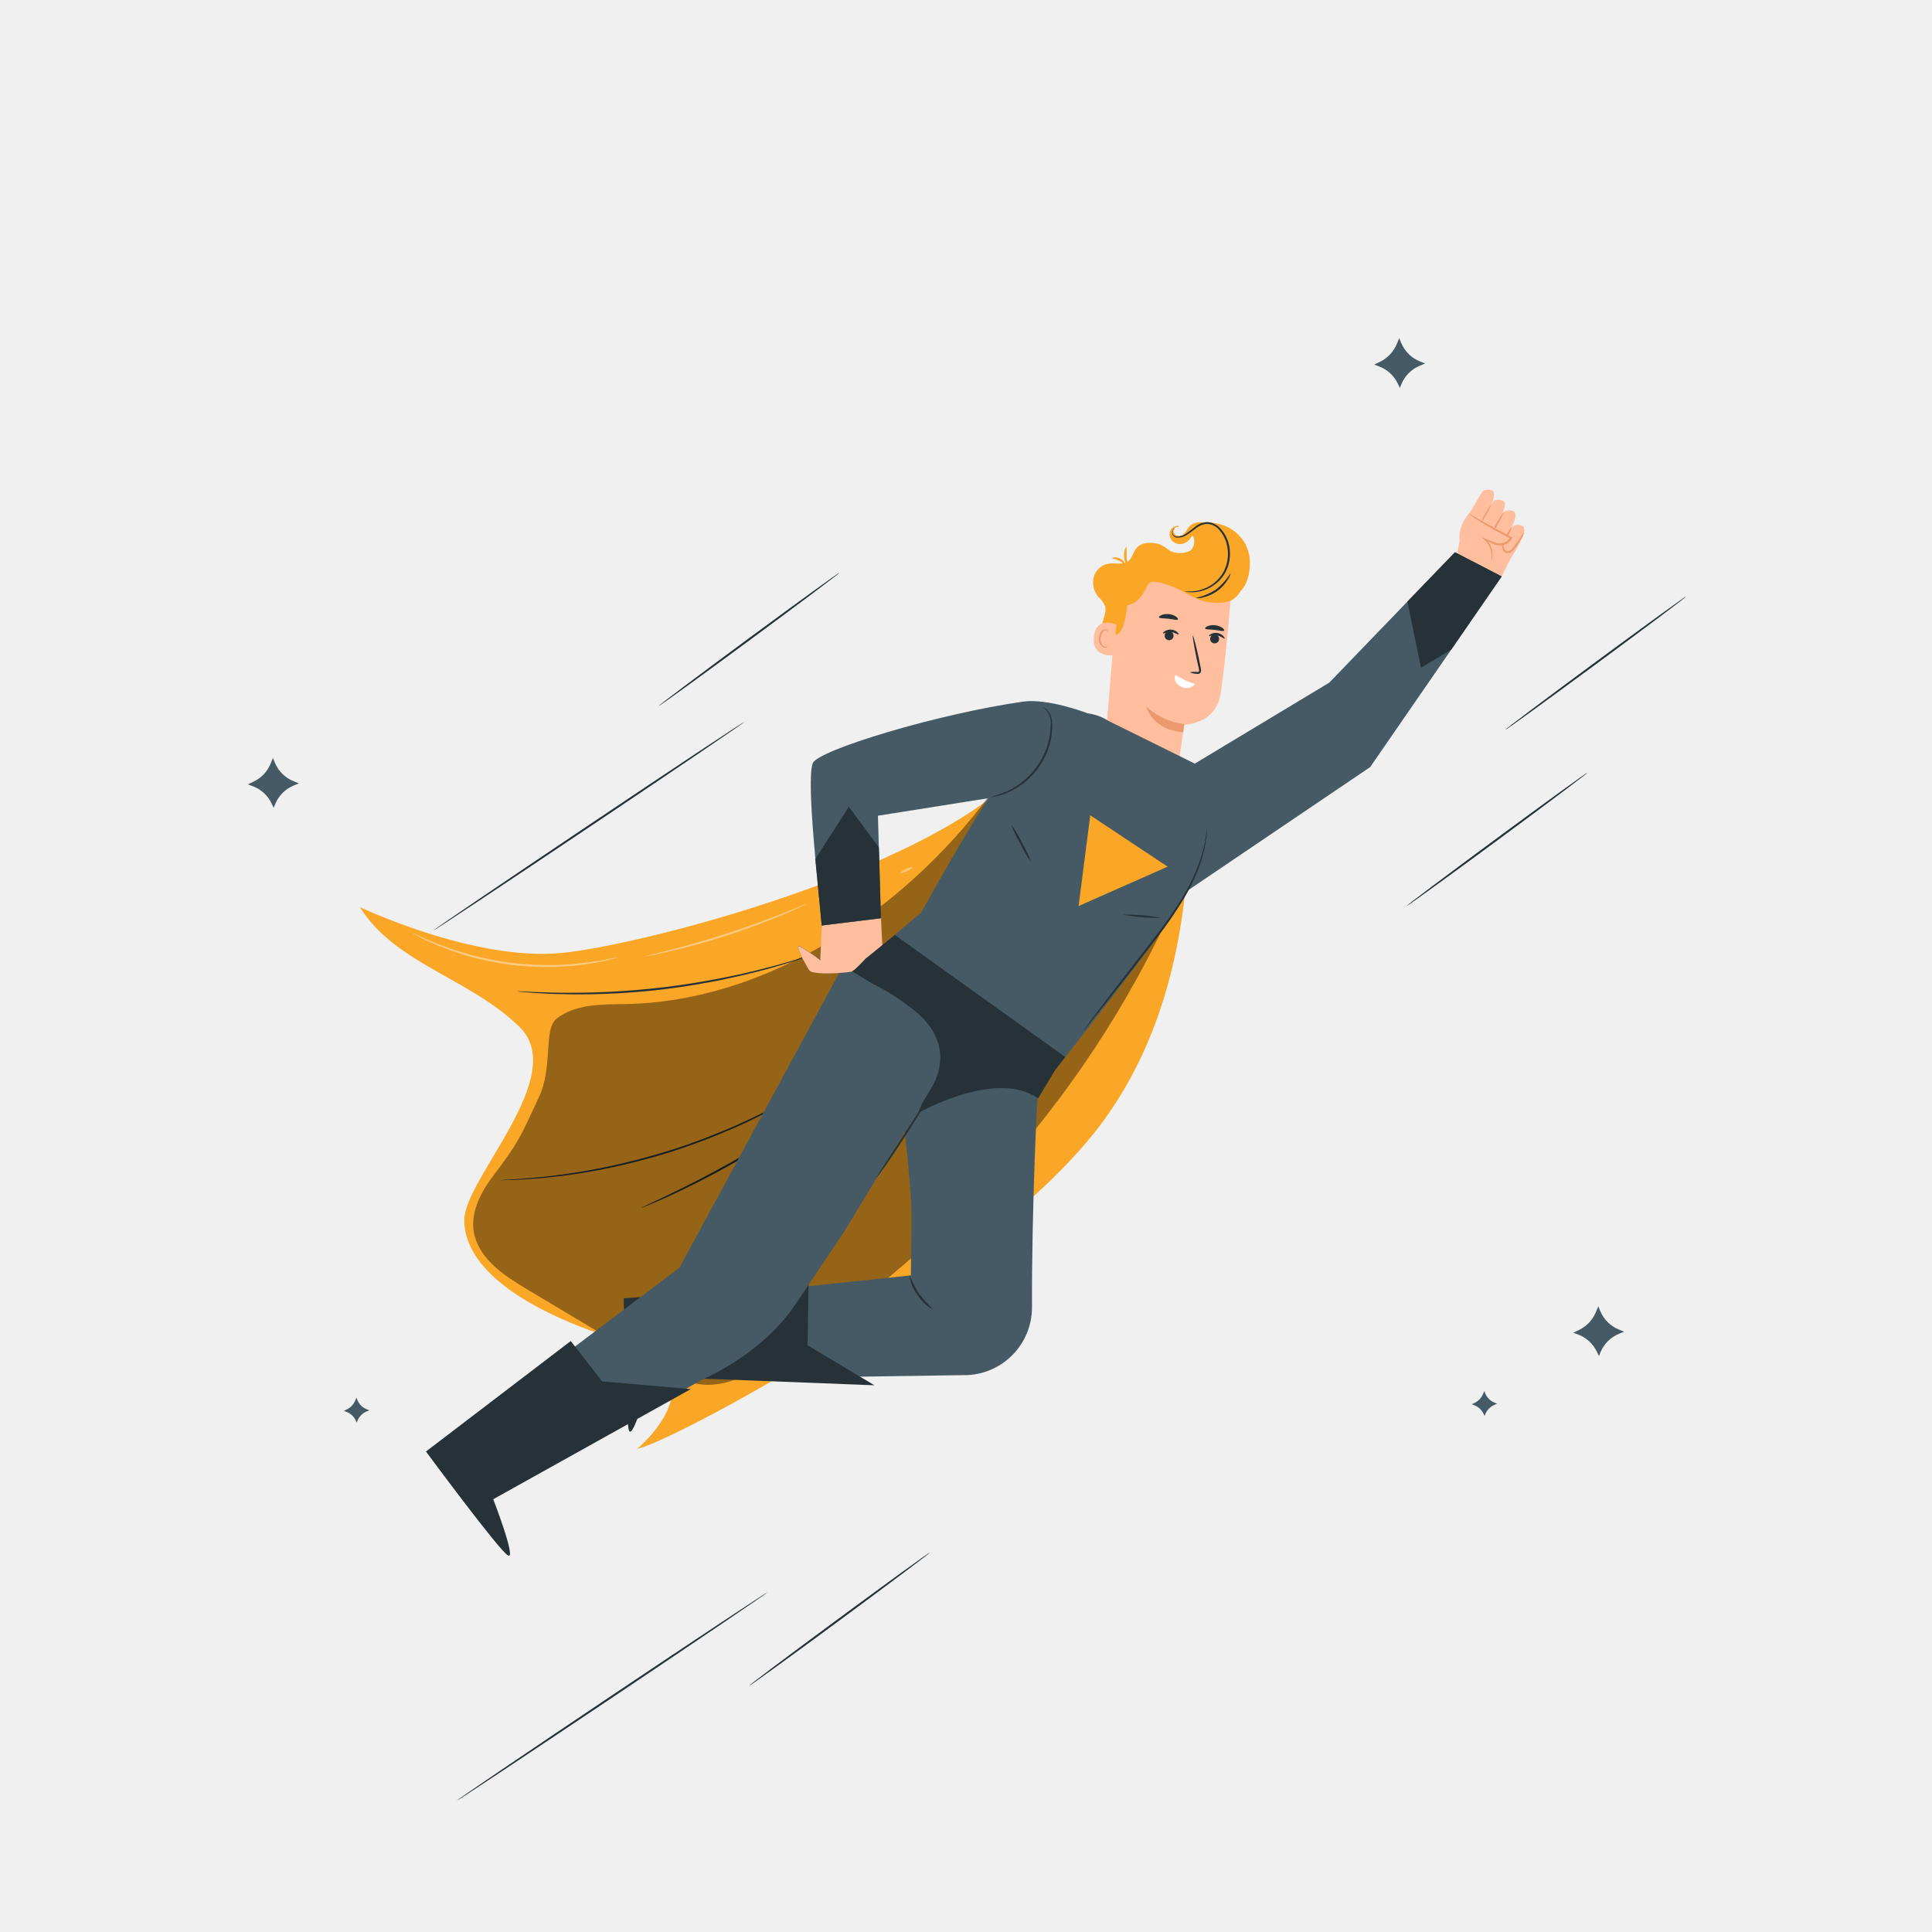
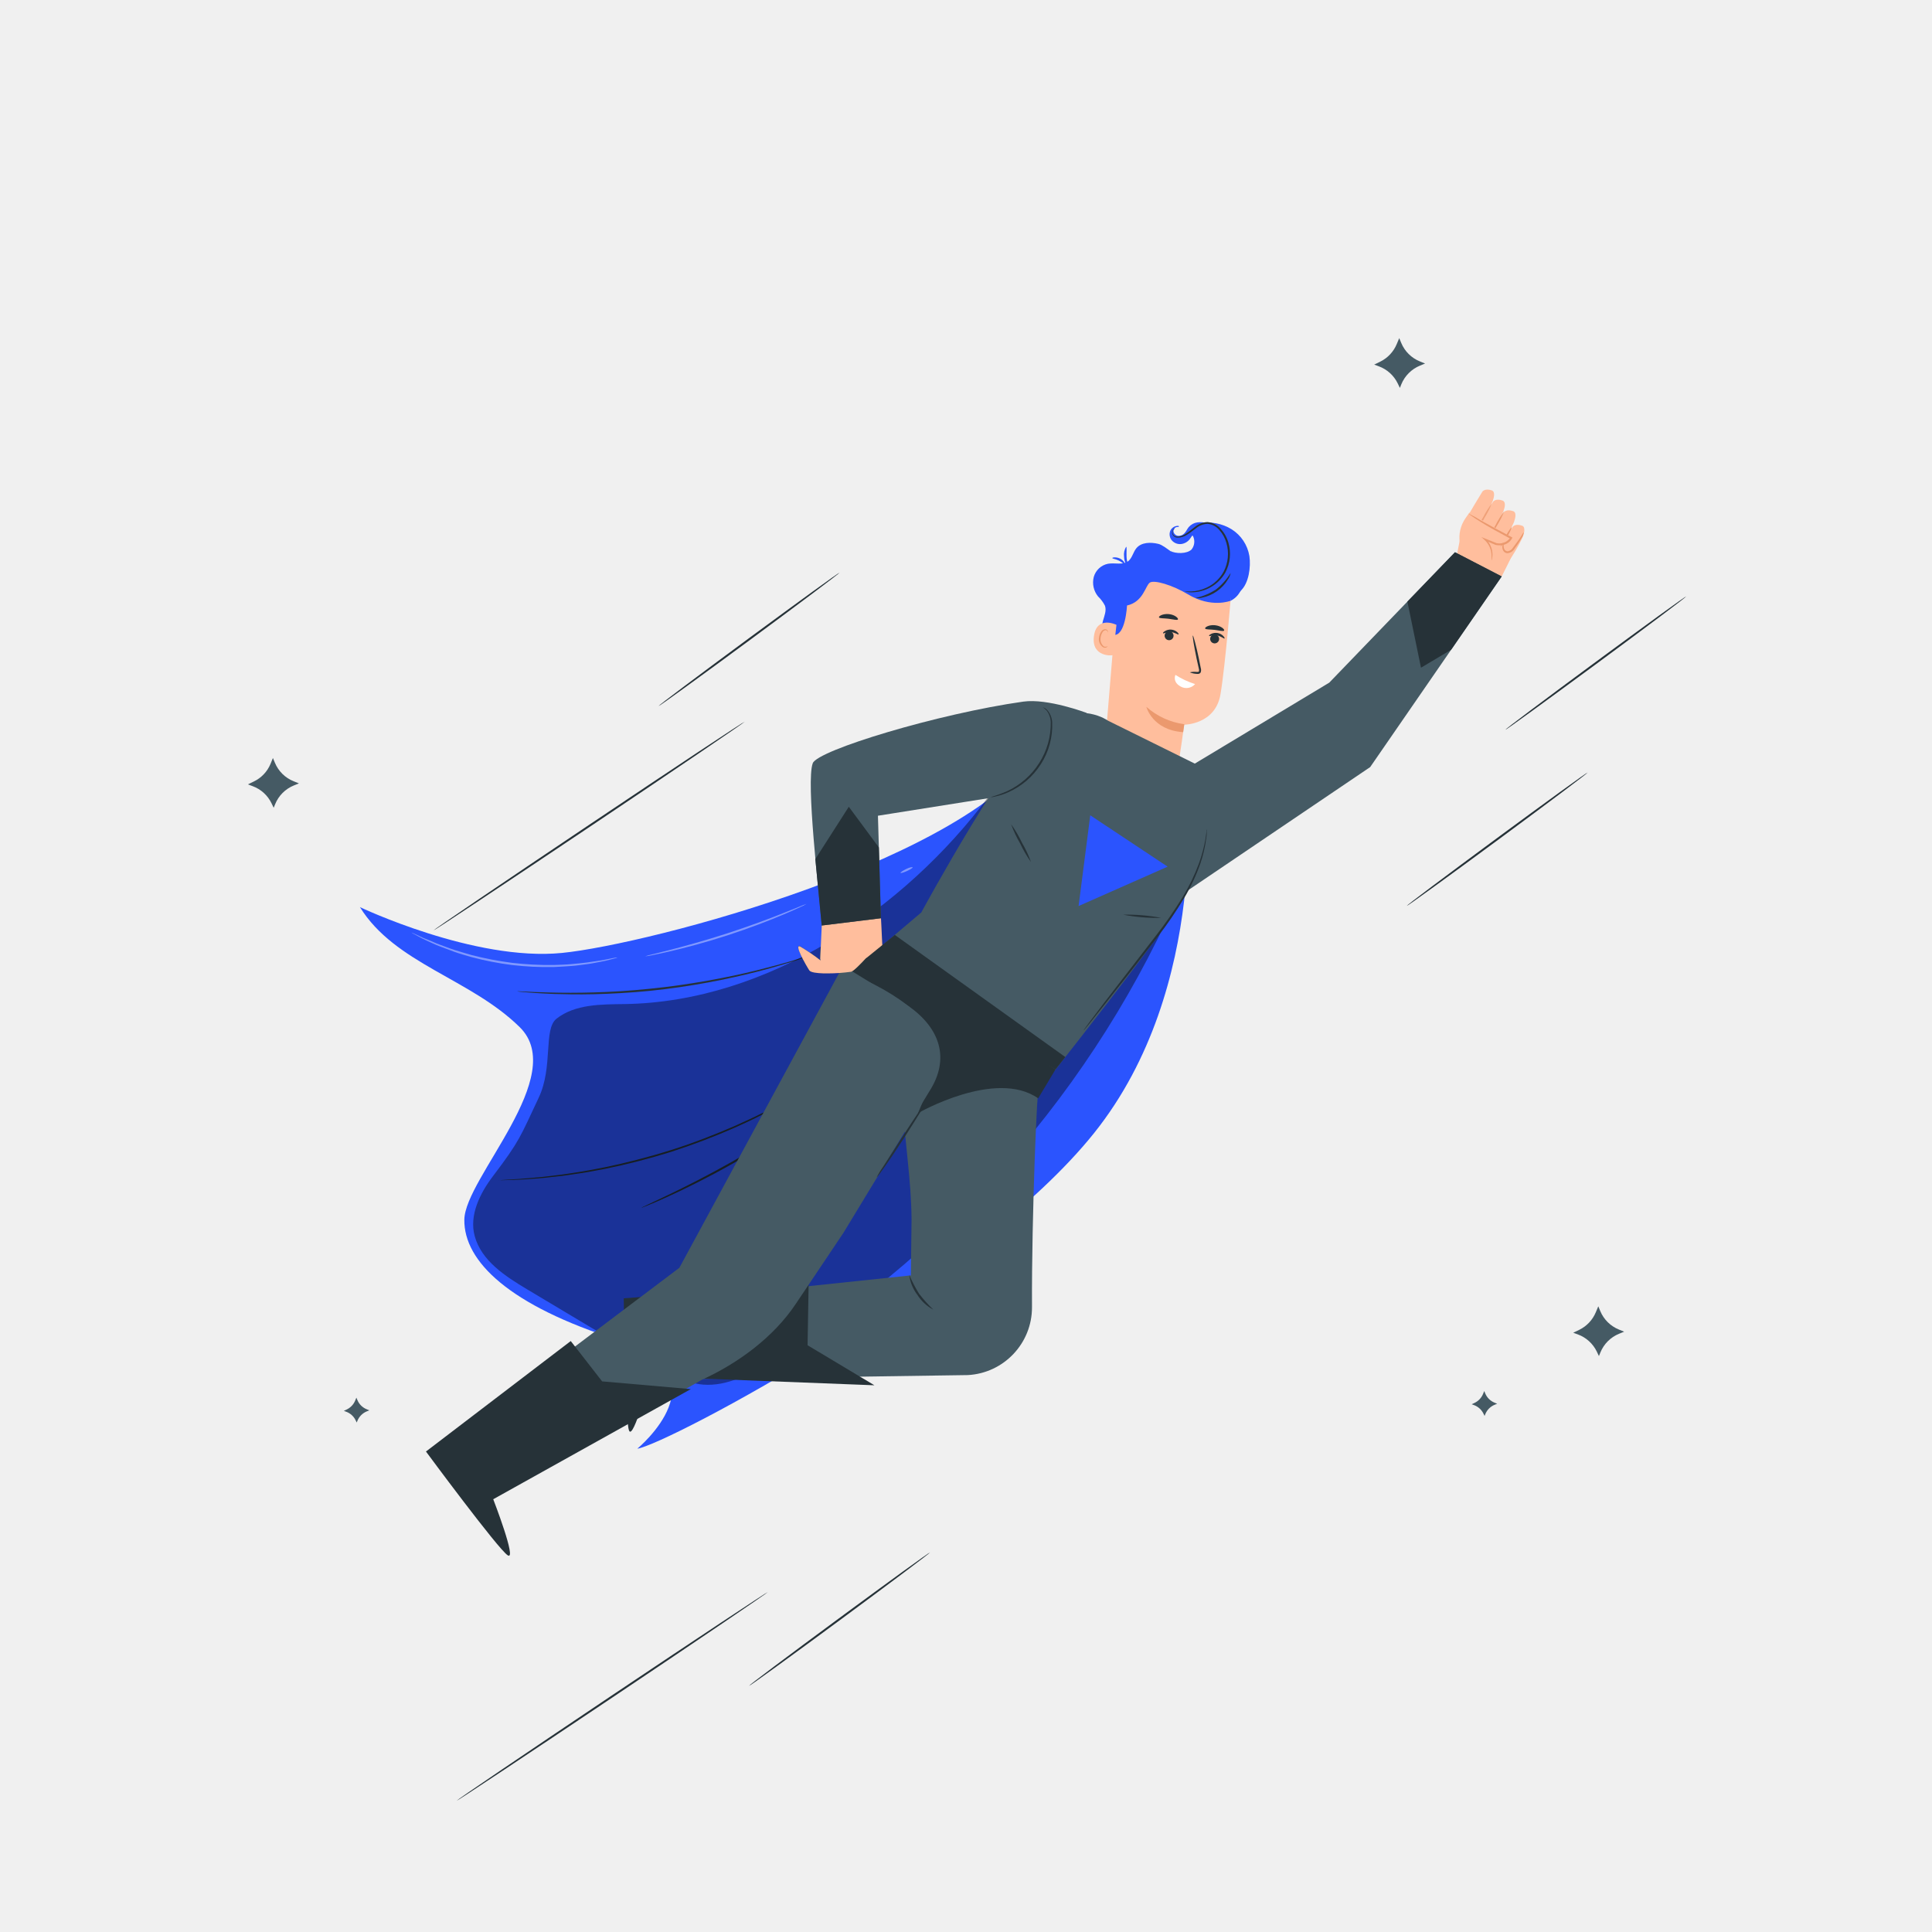
<svg xmlns="http://www.w3.org/2000/svg" viewBox="0 0 500 500">
-   <g id="freepik--Stars--inject-390">
+   <g id="freepik--Stars--inject-68">
    <path d="M362.12,87.51l.52,1.24a8.76,8.76,0,0,0,4.82,4.78l1.35.55-1.29.53a8.85,8.85,0,0,0-4.87,4.87l-.36.91-.55-1.14a8.82,8.82,0,0,0-4.93-4.46l-1.17-.43,1.54-.75a8.86,8.86,0,0,0,4.29-4.55Z" style="fill:#455a64" />
    <path d="M384.12,360l.26.62a4.38,4.38,0,0,0,2.41,2.39l.68.28-.65.26a4.41,4.41,0,0,0-2.43,2.44l-.18.45-.28-.57a4.42,4.42,0,0,0-2.46-2.23l-.59-.22.77-.37a4.45,4.45,0,0,0,2.15-2.27Z" style="fill:#455a64" />
    <path d="M92.23,361.71l.26.62a4.4,4.4,0,0,0,2.42,2.39l.67.28-.65.26a4.44,4.44,0,0,0-2.43,2.44l-.18.45-.28-.57a4.35,4.35,0,0,0-2.46-2.23l-.59-.22.77-.37a4.41,4.41,0,0,0,2.15-2.27Z" style="fill:#455a64" />
    <path d="M70.63,196.17l.52,1.24A8.76,8.76,0,0,0,76,202.19l1.36.55-1.3.53a8.8,8.8,0,0,0-4.86,4.87l-.37.91-.55-1.14a8.77,8.77,0,0,0-4.92-4.46L64.15,203l1.54-.75A8.78,8.78,0,0,0,70,197.72Z" style="fill:#455a64" />
    <path d="M413.64,338.07l.51,1.24a8.84,8.84,0,0,0,4.83,4.78l1.35.55-1.3.53a8.8,8.8,0,0,0-4.86,4.87l-.37.91-.54-1.14a8.83,8.83,0,0,0-4.93-4.47l-1.18-.43,1.54-.74a8.84,8.84,0,0,0,4.3-4.55Z" style="fill:#455a64" />
  </g>
-   <g id="freepik--speed-lines--inject-390">
+   <g id="freepik--speed-lines--inject-68">
    <path d="M192.76,186.75c.08.12-17.9,12.32-40.15,27.24s-40.35,26.93-40.43,26.81,17.89-12.31,40.14-27.24S192.68,186.63,192.76,186.75Z" style="fill:#263238" />
    <path d="M198.74,412c.08.12-17.9,12.32-40.15,27.24s-40.36,26.93-40.44,26.81,17.9-12.31,40.15-27.24S198.66,411.92,198.74,412Z" style="fill:#263238" />
    <path d="M217.28,148.2c.08.11-10.34,7.94-23.27,17.48s-23.49,17.17-23.58,17.06,10.33-7.94,23.27-17.48S217.19,148.08,217.28,148.2Z" style="fill:#263238" />
    <path d="M240.7,401.76c.08.11-10.34,7.94-23.27,17.48s-23.49,17.18-23.58,17.06,10.33-7.94,23.27-17.48S240.61,401.64,240.7,401.76Z" style="fill:#263238" />
    <path d="M410.89,199.92c.09.12-10.33,7.94-23.26,17.48s-23.5,17.18-23.58,17.06,10.33-7.94,23.27-17.48S410.81,199.8,410.89,199.92Z" style="fill:#263238" />
    <path d="M436.41,154.33c.09.12-10.33,7.95-23.27,17.48S389.65,189,389.57,188.88s10.33-7.94,23.27-17.48S436.33,154.22,436.41,154.33Z" style="fill:#263238" />
  </g>
-   <g id="freepik--Character--inject-390">
-     <path d="M306.93,201.73s6.61,53.48-23.77,91.49-110.5,80.58-118.22,81.7c0,0,23.24-19.18-4.91-28.1s-40-20.34-39.86-31.17,27.16-37.22,14.33-49.83-32.27-16.39-41.35-31.06c0,0,29.6,14.11,52.28,11.86s106.41-24.3,123.62-53.33" style="fill:#FAA627" />
+   <g id="freepik--Character--inject-68">
+     <path d="M306.93,201.73s6.61,53.48-23.77,91.49-110.5,80.58-118.22,81.7c0,0,23.24-19.18-4.91-28.1s-40-20.34-39.86-31.17,27.16-37.22,14.33-49.83-32.27-16.39-41.35-31.06c0,0,29.6,14.11,52.28,11.86s106.41-24.3,123.62-53.33" style="fill:#2B54FE" />
    <path d="M166,312.57s.15-.11.47-.26l1.38-.66,5.1-2.41c4.29-2.06,10.16-5,16.48-8.58s11.88-7.08,15.86-9.69l4.69-3.13,1.28-.84a2,2,0,0,1,.47-.27s-.13.14-.41.36l-1.22.92c-1.07.8-2.64,1.92-4.61,3.26-3.93,2.7-9.47,6.26-15.81,9.84s-12.24,6.49-16.58,8.46c-2.16,1-3.93,1.76-5.17,2.26l-1.42.57A1.79,1.79,0,0,1,166,312.57Z" style="fill:#263238" />
    <path d="M129,305.45l.23,0,.69-.06,2.64-.17c1.15-.05,2.55-.14,4.18-.3s3.48-.27,5.51-.55l3.2-.39c1.11-.14,2.26-.35,3.45-.52,2.4-.34,4.92-.85,7.59-1.36,5.31-1.11,11.1-2.56,17.08-4.44s11.53-4.08,16.51-6.23c2.47-1.13,4.84-2.17,7-3.27,1.08-.55,2.14-1,3.12-1.57L203,285c1.82-.94,3.41-1.92,4.82-2.73s2.62-1.54,3.59-2.16l2.25-1.39.59-.35c.14-.07.21-.11.22-.1l-.19.15-.56.39-2.2,1.47c-1,.64-2.14,1.41-3.55,2.24s-3,1.83-4.79,2.8l-2.83,1.57c-1,.54-2,1-3.12,1.59-2.14,1.13-4.5,2.19-7,3.33a175.58,175.58,0,0,1-16.55,6.29,173.89,173.89,0,0,1-17.15,4.41c-2.67.5-5.21,1-7.61,1.31-1.2.17-2.35.37-3.47.5l-3.21.35c-2,.26-3.9.35-5.53.48s-3,.19-4.19.22l-2.65.07h-.68A.64.64,0,0,1,129,305.45Z" style="fill:#263238" />
    <path d="M133.81,256.56a4.15,4.15,0,0,1,.77,0l2.23.1c1,.05,2.14.11,3.51.14s2.94.11,4.66.11c3.45.05,7.57,0,12.12-.2s9.57-.61,14.8-1.23,10.18-1.46,14.66-2.32,8.48-1.81,11.82-2.69c1.68-.4,3.18-.85,4.5-1.21s2.46-.69,3.38-1l2.14-.62a3.47,3.47,0,0,1,.76-.18,6.93,6.93,0,0,1-.73.28l-2.11.71c-.91.31-2,.68-3.36,1.06s-2.81.86-4.48,1.29c-3.34.92-7.35,1.88-11.83,2.8S177.2,255.35,172,256s-10.26,1-14.83,1.19-8.7.19-12.15.08c-1.73,0-3.3-.12-4.67-.18s-2.55-.15-3.51-.23l-2.22-.19A5.85,5.85,0,0,1,133.81,256.56Z" style="fill:#263238" />
    <g style="opacity:0.4">
      <path d="M256,205.94c-22,29.62-57.42,53.34-94.29,53.91-6.15.09-12.87,0-17.69,3.79-3.45,2.75-.8,12.43-4.61,20.46-4.79,10.12-4.79,11-11.79,20.23-3.4,4.46-6.24,10.16-4.77,15.56,1.74,6.4,7.9,10.4,13.59,13.8l32.16,19.22c4.17,2.49,8.54,5,13.39,5.43,6.17.47,12-2.66,17.29-5.87a268.21,268.21,0,0,0,109-128.83" />
    </g>
    <path d="M376.94,144.22s1.63-9.11,2.4-9.93l15.14,3.24-5.84,11.65Z" style="fill:#ffbe9d" />
    <path d="M394.23,138.5s0,.13-.08.29c-.53,1.35-3.53,6.9-4.34,6.78s-2.58-1.56-2.33-2.37,4-6.86,4-6.86.66-.92,2.45-.29C395,136.44,394.23,138.5,394.23,138.5Z" style="fill:#ffbe9d" />
    <path d="M391.93,134.74a.81.81,0,0,1-.08.29c-.53,1.35-3.53,6.9-4.34,6.78s-2.59-1.56-2.33-2.37,4-6.86,4-6.86.65-.92,2.44-.29C392.71,132.68,391.93,134.74,391.93,134.74Z" style="fill:#ffbe9d" />
    <path d="M389.17,132s0,.12-.08.29c-.53,1.35-3.53,6.89-4.34,6.78s-2.58-1.57-2.33-2.38,4-6.86,4-6.86.65-.92,2.44-.29C390,130,389.17,132,389.17,132Z" style="fill:#ffbe9d" />
    <path d="M386.4,129.38s0,.13-.08.29c-.53,1.35-3.53,6.9-4.34,6.78s-2.58-1.57-2.33-2.37,4-6.86,4-6.86.65-.92,2.44-.3C387.19,127.31,386.4,129.38,386.4,129.38Z" style="fill:#ffbe9d" />
    <path d="M388.31,141.55A12.16,12.16,0,0,0,390,139a11.78,11.78,0,0,0,1.32-2.74,12.28,12.28,0,0,0-1.68,2.59A11.83,11.83,0,0,0,388.31,141.55Z" style="fill:#eb996e" />
    <path d="M385,139.85a23.17,23.17,0,0,0,2.33-3.7,23.46,23.46,0,0,0,2-3.9A24,24,0,0,0,387,136,25.5,25.5,0,0,0,385,139.85Z" style="fill:#eb996e" />
    <g style="opacity:0.78">
      <path d="M381.8,137.83a25.12,25.12,0,0,0,2.33-3.71,25.5,25.5,0,0,0,2-3.9,23.58,23.58,0,0,0-2.33,3.71A22.63,22.63,0,0,0,381.8,137.83Z" style="fill:#eb996e" />
    </g>
    <path d="M378.62,145.68l-.82-5.15a8.81,8.81,0,0,1,1.47-6.42l1-1.43L391,139s-3,3.42-5.64,1.11l1.74,4.51Z" style="fill:#ffbe9d" />
    <path d="M386,145a15.53,15.53,0,0,0,0-1.58,5.62,5.62,0,0,0-1.75-3.63l-.86-.8,1.09.44,2.8,1.12h-.05a3.4,3.4,0,0,0,3.45-1.17,1.87,1.87,0,0,0,.15-.26l.12.33c-3.1-1.66-5.88-3.19-7.82-4.42-1-.61-1.74-1.12-2.27-1.49a3.79,3.79,0,0,1-.77-.62,35.36,35.36,0,0,1,3.22,1.8c2,1.14,4.78,2.62,7.89,4.28l.21.11-.1.22a2.77,2.77,0,0,1-.2.34,3.36,3.36,0,0,1-1.86,1.3,4.84,4.84,0,0,1-2.1.07h-.05l-2.79-1.18.23-.36a5.65,5.65,0,0,1,1.71,3.93,4.56,4.56,0,0,1-.12,1.2C386.11,144.82,386.05,145,386,145Z" style="fill:#eb996e" />
    <path d="M389.16,140.58c.1,0-.17.57.08,1.37a1,1,0,0,0,.94.73,1.92,1.92,0,0,0,1.36-.92c.79-1.1,1.57-2.07,2-2.8s.75-1.23.82-1.2a3.07,3.07,0,0,1-.5,1.38,27.51,27.51,0,0,1-1.94,2.93,2.3,2.3,0,0,1-1.77,1.09,1.27,1.27,0,0,1-.91-.38,1.5,1.5,0,0,1-.39-.73,2,2,0,0,1,.06-1.12C389.05,140.68,389.13,140.57,389.16,140.58Z" style="fill:#eb996e" />
-     <path d="M288.93,162.43a1.8,1.8,0,0,1-2.73,1.87c-1.12-.71-1.11-2.36-.75-3.64s.95-2.63.52-3.89a9,9,0,0,0-1.81-2.43,5.74,5.74,0,0,1-1.1-5,4.8,4.8,0,0,1,3.68-3.44c1.78-.32,3.86.43,5.28-.7,1-.82,1.23-2.3,2.07-3.32,1.29-1.57,3.69-1.6,5.67-1.13s4.72,3.79,6.74,3.49c1.68-.24,2.39-3.72,4-4.27a8.91,8.91,0,0,1,10.34,13.33,5.64,5.64,0,0,1-3,2.45" style="fill:#FAA627" />
+     <path d="M288.93,162.43a1.8,1.8,0,0,1-2.73,1.87c-1.12-.71-1.11-2.36-.75-3.64s.95-2.63.52-3.89a9,9,0,0,0-1.81-2.43,5.74,5.74,0,0,1-1.1-5,4.8,4.8,0,0,1,3.68-3.44c1.78-.32,3.86.43,5.28-.7,1-.82,1.23-2.3,2.07-3.32,1.29-1.57,3.69-1.6,5.67-1.13s4.72,3.79,6.74,3.49c1.68-.24,2.39-3.72,4-4.27a8.91,8.91,0,0,1,10.34,13.33,5.64,5.64,0,0,1-3,2.45" style="fill:#2B54FE" />
    <path d="M285.64,196.91l19.2,1.42c.46-2.2,1.63-10.78,1.63-10.78s8.07,0,9.39-7.88,2.76-26.2,2.76-26.2h0a27.76,27.76,0,0,0-28.08-.8l-1.31.72Z" style="fill:#ffbe9d" />
    <path d="M313.45,166.08a1.16,1.16,0,1,1,1.63.17A1.16,1.16,0,0,1,313.45,166.08Z" style="fill:#263238" />
    <path d="M316.9,165.24c-.15.12-.83-.59-1.92-.77s-2,.27-2.06.11.12-.3.5-.51a2.73,2.73,0,0,1,3.17.53C316.89,164.93,317,165.19,316.9,165.24Z" style="fill:#263238" />
    <path d="M303.31,163.64a1.16,1.16,0,1,1-1.63.13A1.15,1.15,0,0,1,303.31,163.64Z" style="fill:#263238" />
    <path d="M305,164.19c-.14.13-.88-.52-2-.59s-1.93.45-2,.3.08-.31.45-.55a2.65,2.65,0,0,1,1.64-.41,2.68,2.68,0,0,1,1.56.64C305,163.87,305.08,164.13,305,164.19Z" style="fill:#263238" />
    <path d="M307.92,174a5.12,5.12,0,0,1,1.81-.1c.29,0,.52,0,.57-.17a1.66,1.66,0,0,0-.08-.84l-.52-2.34c-.7-3.33-1.13-6.06-1-6.09s.87,2.63,1.57,6c.17.81.32,1.58.47,2.35a1.83,1.83,0,0,1,0,1.2.75.75,0,0,1-.56.38,1.63,1.63,0,0,1-.5,0A5.11,5.11,0,0,1,307.92,174Z" style="fill:#263238" />
    <path d="M304.2,174.66a20.92,20.92,0,0,0,5.09,2.38,3,3,0,0,1-3.73.64C303.33,176.45,304.2,174.66,304.2,174.66Z" style="fill:#fff" />
    <path d="M306.5,187.43a18.5,18.5,0,0,1-9.83-4.51s1.55,6.05,9.53,6.56Z" style="fill:#eb996e" />
-     <path d="M318.47,155.48s-5,2-11.07-1.69c-4-2.39-8.71-3.79-9.84-3s-1.69,5-5.89,5.91c0,0-.37,8.15-3.58,7.6s-.19-13-.19-13l8.24-3.24,8.78-.94,8.06,1.8,6.17,2.23Z" style="fill:#FAA627" />
+     <path d="M318.47,155.48s-5,2-11.07-1.69c-4-2.39-8.71-3.79-9.84-3s-1.69,5-5.89,5.91c0,0-.37,8.15-3.58,7.6s-.19-13-.19-13l8.24-3.24,8.78-.94,8.06,1.8,6.17,2.23Z" style="fill:#2B54FE" />
    <path d="M288.94,161.71c-.13-.08-5.17-2.44-5.84,3s4.92,5,4.95,4.81S288.94,161.71,288.94,161.71Z" style="fill:#ffbe9d" />
    <path d="M286.64,167.24s-.1.06-.27.11a1,1,0,0,1-.71-.07,2.38,2.38,0,0,1-.82-2.23,3.27,3.27,0,0,1,.43-1.32,1.11,1.11,0,0,1,.8-.64.48.48,0,0,1,.52.33c.06.16,0,.27,0,.28s.13-.08.11-.31a.62.62,0,0,0-.17-.36.72.72,0,0,0-.51-.2,1.32,1.32,0,0,0-1.09.72,3.26,3.26,0,0,0-.51,1.47,2.47,2.47,0,0,0,1.09,2.5,1,1,0,0,0,.88,0C286.62,167.37,286.66,167.26,286.64,167.24Z" style="fill:#eb996e" />
-     <path d="M287.87,144.43c0,.17.82.22,1.68.65s1.4,1,1.54.94-.24-1-1.27-1.48S287.83,144.27,287.87,144.43Z" style="fill:#FAA627" />
-     <path d="M291.46,141.5a3.76,3.76,0,0,0-.55,2.54c0,1.51.83,2.52,1,2.42s-.32-1.1-.36-2.45S291.64,141.54,291.46,141.5Z" style="fill:#FAA627" />
+     <path d="M287.87,144.43c0,.17.82.22,1.68.65s1.4,1,1.54.94-.24-1-1.27-1.48S287.83,144.27,287.87,144.43Z" style="fill:#2B54FE" />
+     <path d="M291.46,141.5a3.76,3.76,0,0,0-.55,2.54c0,1.51.83,2.52,1,2.42s-.32-1.1-.36-2.45S291.64,141.54,291.46,141.5Z" style="fill:#2B54FE" />
    <path d="M311.89,162.65c.12.32,1.19.21,2.44.36s2.28.47,2.47.18-.76-1.21-2.34-1.38S311.75,162.36,311.89,162.65Z" style="fill:#263238" />
    <path d="M299.94,159.77c.12.32,1.2.2,2.45.36s2.28.46,2.46.18-.76-1.22-2.33-1.38S299.81,159.47,299.94,159.77Z" style="fill:#263238" />
    <path d="M265.82,277.68,239.59,261h0c-10.45,17.11-3.84,33.6-3.68,54.63l-.18,14.44-70.2,7.39.84,19.63,84.09-1.22a17.55,17.55,0,0,0,16.62-17.62c-.12-23.78,1.38-58.33,1.75-56.64" style="fill:#455a64" />
    <path d="M286.75,186.51s-6.89-5-15.84.63-32.48,49-32.48,49L220.29,251.5l46.76,33s37-46.32,40-53.42l2.49-33.3Z" style="fill:#455a64" />
    <polygon points="308.98 197.76 344.01 176.67 376.55 142.92 388.64 149.18 354.6 198.52 306.5 231.06 308.98 197.76" style="fill:#455a64" />
    <path d="M161.43,336l47.84-3.6L209,348.15l17.3,10.36-58-2.25s-4.39,16.53-5.49,14S161.43,336,161.43,336Z" style="fill:#263238" />
    <path d="M217.74,251.11s16.92,5.67,23.1,15.44a12.68,12.68,0,0,1,1.2,10.77l-4.45,10.75s20.09-11.53,31.09-3.82l4.48-7.48-47.58-32.08S220,247.16,217.74,251.11Z" style="fill:#263238" />
    <path d="M218.19,249.93,175.82,328.1l-55.2,41.65,9,16.91,52.09-29.61c9.32-4.24,18.48-11,24.18-19.52l12.39-18.47,22.24-36.63c5.43-8.44,2.76-16.38-5.47-22.11Z" style="fill:#455a64" />
    <path d="M110.24,375.65l37.47-28.59,8.12,10.44,22.95,2L127.65,388s6.17,15.95,3.78,14.53S110.24,375.65,110.24,375.65Z" style="fill:#263238" />
-     <path d="M302.88,142.6c1.37.71,4.25.81,5.5-.4a3.25,3.25,0,0,0,.42-3.35c-.35-.64-1.08-.93-1.06-1.67,0-.55.77-1,1.23-1.26a4,4,0,0,1,1.56-.52,11.83,11.83,0,0,1,8.22,1.58,10.15,10.15,0,0,1,4.59,6.92c.42,2.82-.15,7.08-2.26,9s-5.74,1.38-8.4.36" style="fill:#FAA627" />
-     <path d="M312.46,135.4a6.23,6.23,0,0,0-2.57-.21,3.64,3.64,0,0,0-2.24,1.21c-.42.5-.66,1.13-1.11,1.6a2,2,0,0,1-1.6.68,1.37,1.37,0,0,1-1.24-1.12,1.05,1.05,0,0,1,1-1.18,1.13,1.13,0,0,0,.26,0c.09,0,.16-.13.12-.21a.22.22,0,0,0-.19-.08,2.17,2.17,0,0,0-2.05,1.35,2.44,2.44,0,0,0,.46,2.45,2.8,2.8,0,0,0,2.35.91,3.33,3.33,0,0,0,2.23-1.23,11.73,11.73,0,0,1,1.2-1.58,2.37,2.37,0,0,1,1.94-.48,2.76,2.76,0,0,1,1.7,1.08c.18.24.37.53.66.54" style="fill:#FAA627" />
+     <path d="M302.88,142.6c1.37.71,4.25.81,5.5-.4a3.25,3.25,0,0,0,.42-3.35c-.35-.64-1.08-.93-1.06-1.67,0-.55.77-1,1.23-1.26a4,4,0,0,1,1.56-.52,11.83,11.83,0,0,1,8.22,1.58,10.15,10.15,0,0,1,4.59,6.92c.42,2.82-.15,7.08-2.26,9s-5.74,1.38-8.4.36" style="fill:#2B54FE" />
+     <path d="M312.46,135.4a6.23,6.23,0,0,0-2.57-.21,3.64,3.64,0,0,0-2.24,1.21c-.42.5-.66,1.13-1.11,1.6a2,2,0,0,1-1.6.68,1.37,1.37,0,0,1-1.24-1.12,1.05,1.05,0,0,1,1-1.18,1.13,1.13,0,0,0,.26,0c.09,0,.16-.13.12-.21a.22.22,0,0,0-.19-.08,2.17,2.17,0,0,0-2.05,1.35,2.44,2.44,0,0,0,.46,2.45,2.8,2.8,0,0,0,2.35.91,3.33,3.33,0,0,0,2.23-1.23,11.73,11.73,0,0,1,1.2-1.58,2.37,2.37,0,0,1,1.94-.48,2.76,2.76,0,0,1,1.7,1.08c.18.24.37.53.66.54" style="fill:#2B54FE" />
    <polygon points="364.23 155.69 367.75 172.8 375.55 168.16 388.64 149.18 376.55 142.92 364.23 155.69" style="fill:#263238" />
-     <polygon points="302.18 224.29 279.14 234.48 282.16 211 302.18 224.29" style="fill:#FAA627" />
+     <polygon points="302.18 224.29 279.14 234.48 282.16 211 302.18 224.29" style="fill:#2B54FE" />
    <path d="M304.08,136.82a2,2,0,0,0-.33.18,1,1,0,0,0-.27,1,1.21,1.21,0,0,0,1.27.87,4,4,0,0,0,2.17-.76c.74-.47,1.48-1.12,2.34-1.76a5.3,5.3,0,0,1,3.24-1.24,5,5,0,0,1,3.41,1.74,8.92,8.92,0,0,1,2,3.59,10.38,10.38,0,0,1-.78,7.71,10.11,10.11,0,0,1-8.9,5.14,6.9,6.9,0,0,1-1.17-.12c-.26,0-.4-.08-.39-.1s.56,0,1.55,0a10.26,10.26,0,0,0,4.06-1,9.65,9.65,0,0,0,4.42-4.17,10,10,0,0,0,.71-7.34,8.36,8.36,0,0,0-1.84-3.38,4.51,4.51,0,0,0-3-1.61,4.91,4.91,0,0,0-3,1.11c-.84.61-1.61,1.26-2.4,1.73a4.26,4.26,0,0,1-2.38.73,1.42,1.42,0,0,1-1.45-1.13,1.16,1.16,0,0,1,.4-1.11A.52.52,0,0,1,304.08,136.82Z" style="fill:#263238" />
    <path d="M318.48,148.28a3.73,3.73,0,0,1-.65,1.61,10.18,10.18,0,0,1-6.68,4.77,4,4,0,0,1-1.73.1,16,16,0,0,0,5.27-2.2A15.71,15.71,0,0,0,318.48,148.28Z" style="fill:#263238" />
    <path d="M228.45,246.31l-.29-2.9.13-.17-.15,0-.93-32.13,31.5-5,22.53-21.6s-10.07-3.83-16.42-2.93c-22,3.11-53.21,12.56-54.48,15.94-1.79,4.79,1.61,33.12,2.31,41.94.32,4.07-.74,7.12-.29,9.06a50.68,50.68,0,0,0-5.23-3.57c-1.83-.95,1.44,4.8,2.3,6.12.34.52,1.89.73,3.73.78h1.08a43.07,43.07,0,0,0,6-.42c.59-.12,2.19-1.72,3.81-3.47Z" style="fill:#455a64" />
    <path d="M228,237.64l-15.33,1.88-.39,8.63.1.43a50.68,50.68,0,0,0-5.23-3.57c-1.83-.95,1.44,4.8,2.3,6.12.34.52,1.89.73,3.73.78h1.08a43.07,43.07,0,0,0,6-.42c.59-.12,2.19-1.72,3.81-3.47l4.35-1.72Z" style="fill:#ffbe9d" />
    <polygon points="212.65 239.52 227.98 237.64 227.45 219.31 219.67 208.79 211.01 222.32 212.65 239.52" style="fill:#263238" />
    <path d="M226.85,304.71a28.1,28.1,0,0,1,1.85-3l4.63-7.19c1.82-2.8,3.47-5.33,4.69-7.14a22.31,22.31,0,0,1,2.08-2.88,25.78,25.78,0,0,1-1.77,3.08c-1.14,1.86-2.75,4.42-4.56,7.23s-3.51,5.31-4.77,7.1c-.63.9-1.15,1.61-1.52,2.1A3.6,3.6,0,0,1,226.85,304.71Z" style="fill:#263238" />
    <path d="M241.54,338.93a10.78,10.78,0,0,1-4.1-3.79,10.64,10.64,0,0,1-2.12-5.17,36.52,36.52,0,0,0,2.55,4.87A36.93,36.93,0,0,0,241.54,338.93Z" style="fill:#263238" />
    <path d="M312.31,214.57a2.33,2.33,0,0,1,0,.63c0,.41,0,1-.14,1.81a34.88,34.88,0,0,1-1.52,6.48,48.94,48.94,0,0,1-4.2,8.93,102.87,102.87,0,0,1-6.83,10c-5.23,6.78-10,12.85-13.51,17.25L282,264.82l-1.14,1.39a3.32,3.32,0,0,1-.43.47s.1-.2.34-.53.64-.86,1.07-1.46l4-5.29,13.38-17.34a110.23,110.23,0,0,0,6.84-9.88,50.67,50.67,0,0,0,4.26-8.82A38,38,0,0,0,312,217c.13-.77.17-1.38.24-1.79A3.13,3.13,0,0,1,312.31,214.57Z" style="fill:#263238" />
    <path d="M266.83,223.11a30.24,30.24,0,0,1-2.8-4.8,29.55,29.55,0,0,1-2.35-5,30.7,30.7,0,0,1,2.81,4.8A29.15,29.15,0,0,1,266.83,223.11Z" style="fill:#263238" />
    <path d="M300.54,237.55a48.17,48.17,0,0,1-9.88-.83,46.37,46.37,0,0,1,9.88.83Z" style="fill:#263238" />
    <path d="M269.91,183.07s.11,0,.31.1a2.55,2.55,0,0,1,.77.56,5.18,5.18,0,0,1,1.31,3.18,18.51,18.51,0,0,1-2.92,10.84,19.16,19.16,0,0,1-8.53,7.32,17.27,17.27,0,0,1-3.26,1.06,4.28,4.28,0,0,1-1.25.18,34.62,34.62,0,0,0,4.36-1.58,19.66,19.66,0,0,0,8.24-7.25,19.1,19.1,0,0,0,3-10.54,5.24,5.24,0,0,0-1.09-3.08A6.28,6.28,0,0,0,269.91,183.07Z" style="fill:#263238" />
    <polygon points="273.17 276.77 275.7 273.56 231.58 241.96 224.1 248.03 273.17 276.77" style="fill:#263238" />
    <g style="opacity:0.4">
      <path d="M208.72,233.93a9.75,9.75,0,0,1-1.54.79c-1,.48-2.48,1.13-4.31,1.91-3.66,1.56-8.8,3.55-14.58,5.43s-11.11,3.27-15,4.17c-1.94.44-3.52.77-4.62,1a13.14,13.14,0,0,1-1.71.27,10.92,10.92,0,0,1,1.67-.47l4.57-1.14c3.85-1,9.15-2.44,14.92-4.31s10.91-3.8,14.6-5.27l4.37-1.76A13.11,13.11,0,0,1,208.72,233.93Z" style="fill:#fff" />
    </g>
    <g style="opacity:0.4">
      <path d="M159.8,247.82a3.73,3.73,0,0,1-.53.17l-1.55.4c-.68.18-1.5.38-2.48.55s-2.07.43-3.31.58-2.58.37-4,.47-3,.21-4.67.28a80.48,80.48,0,0,1-10.71-.52A78.6,78.6,0,0,1,122,247.69c-1.58-.46-3.09-.88-4.47-1.38s-2.66-1-3.81-1.43-2.18-.95-3.08-1.35-1.66-.79-2.27-1.13l-1.41-.76a2.1,2.1,0,0,1-.48-.3,3.07,3.07,0,0,1,.53.21l1.45.67c.62.31,1.39.67,2.3,1s1.92.86,3.09,1.27,2.43.93,3.82,1.37,2.88.88,4.45,1.33a87.2,87.2,0,0,0,10.46,2,84.83,84.83,0,0,0,10.63.55c1.63-.06,3.19-.09,4.64-.23s2.8-.25,4-.41,2.34-.34,3.31-.49,1.81-.32,2.48-.46l1.57-.31A1.82,1.82,0,0,1,159.8,247.82Z" style="fill:#fff" />
    </g>
    <g style="opacity:0.4">
      <path d="M236.19,224.47c.06.13-.6.56-1.46.95s-1.62.61-1.68.48.6-.56,1.46-1S236.13,224.34,236.19,224.47Z" style="fill:#fff" />
    </g>
  </g>
</svg>
